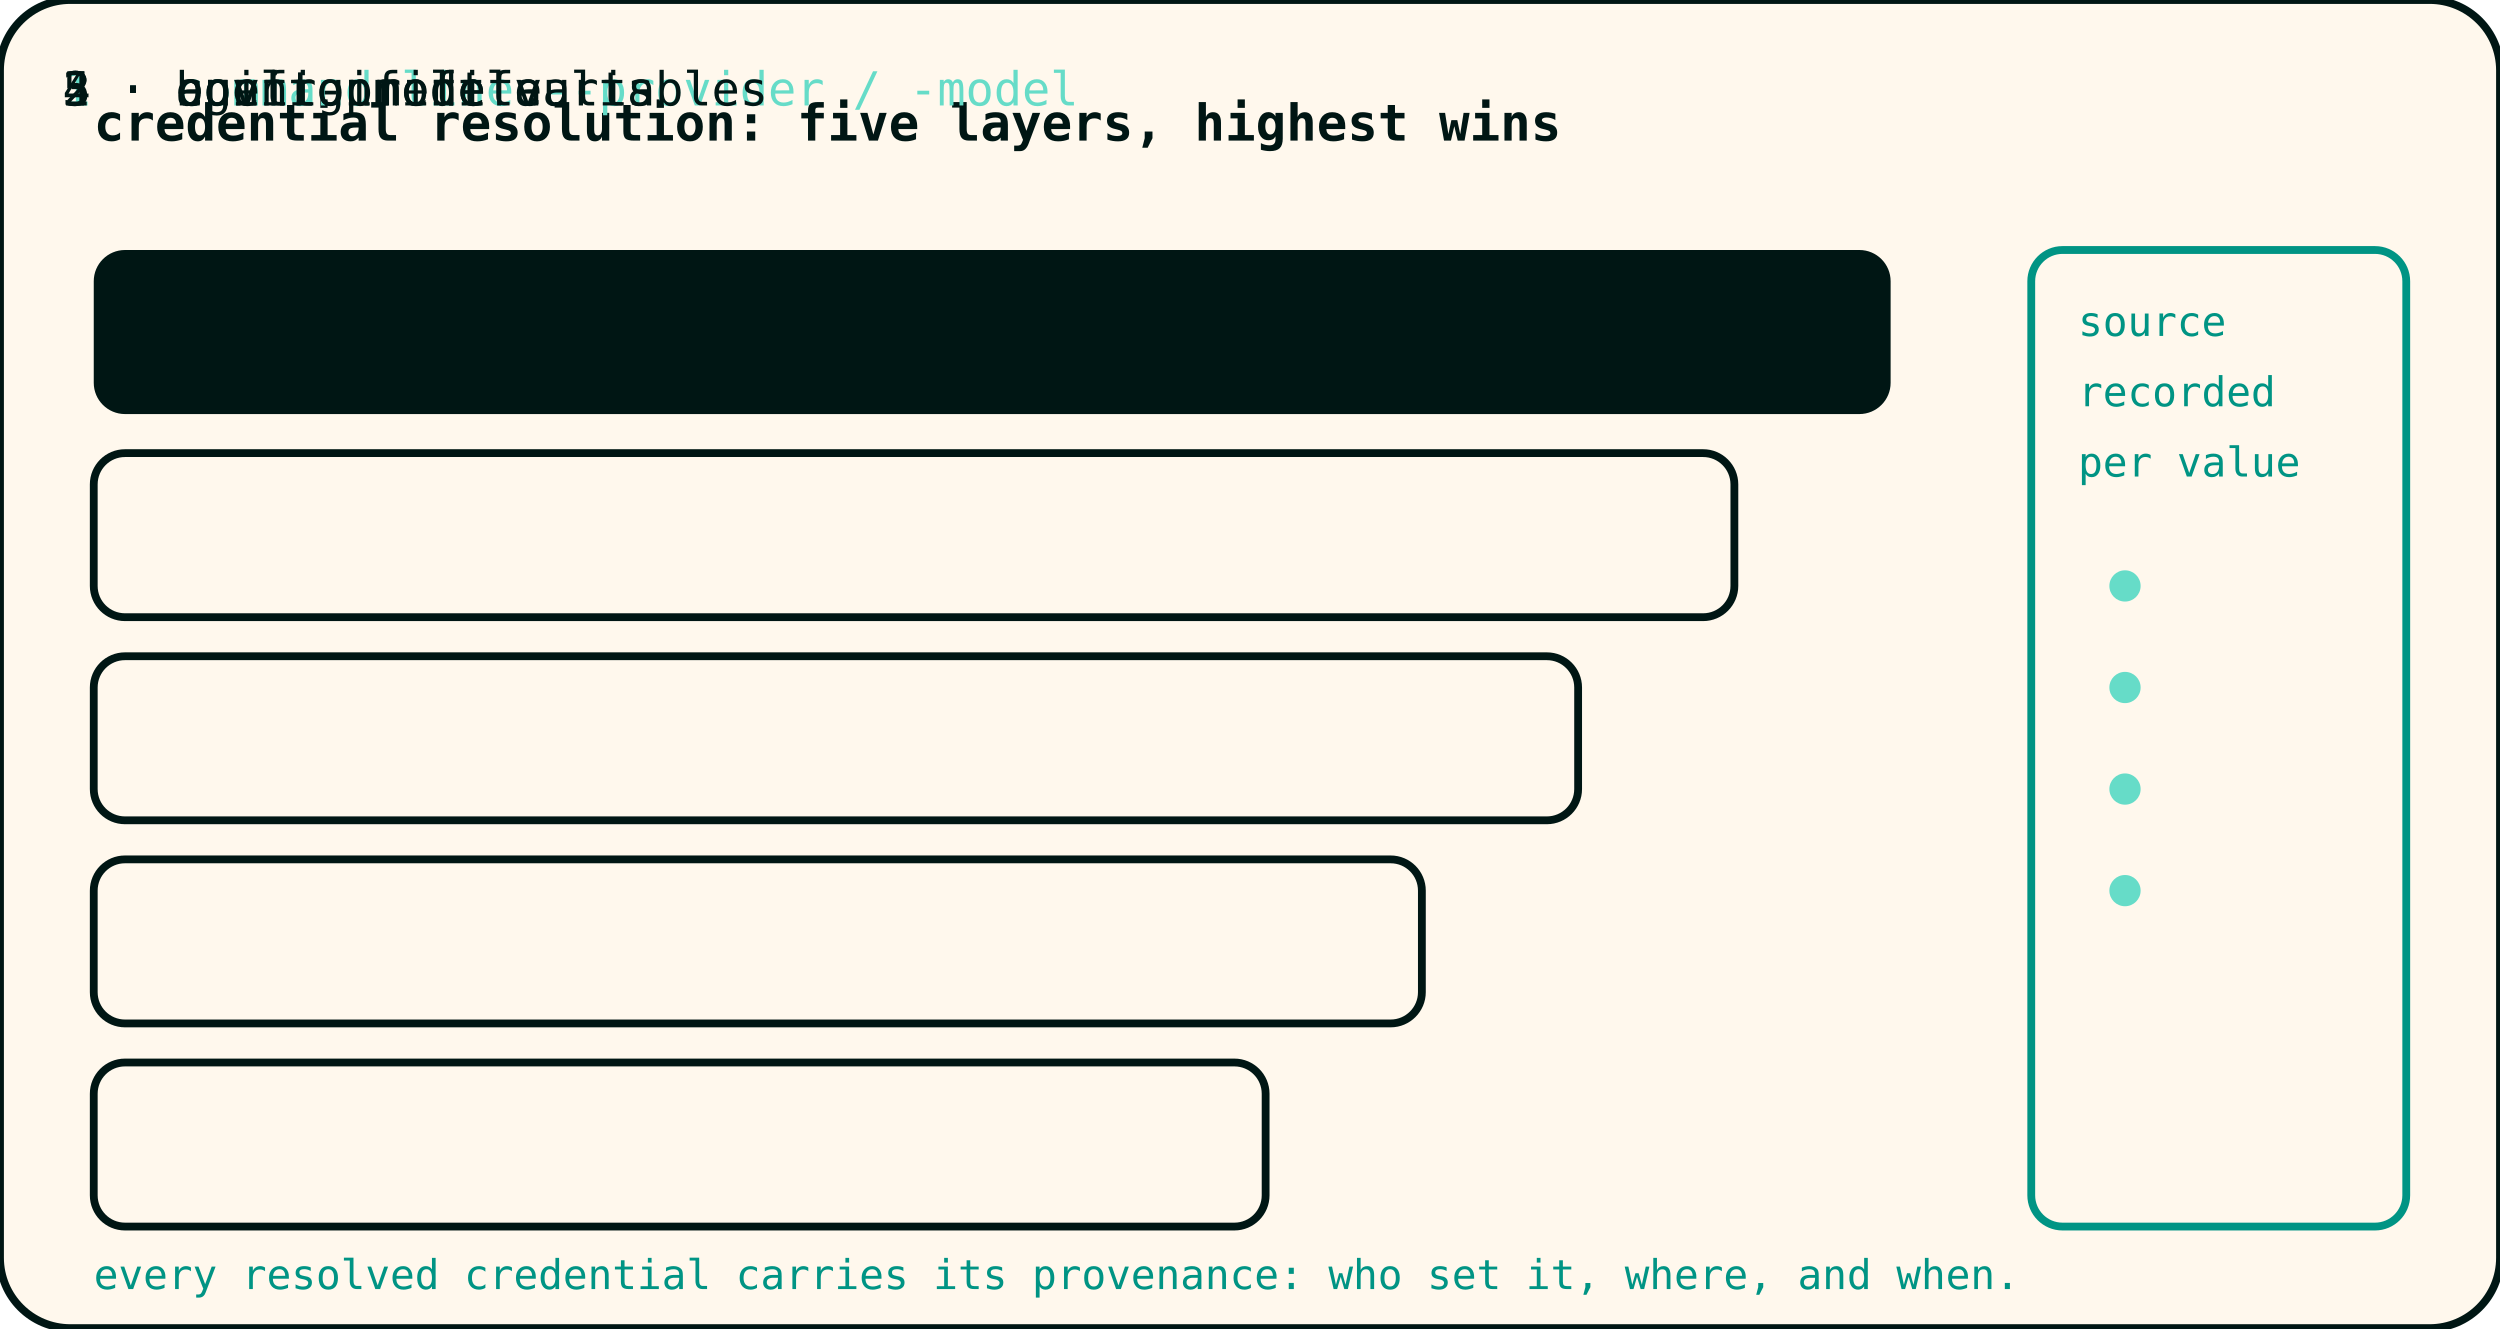
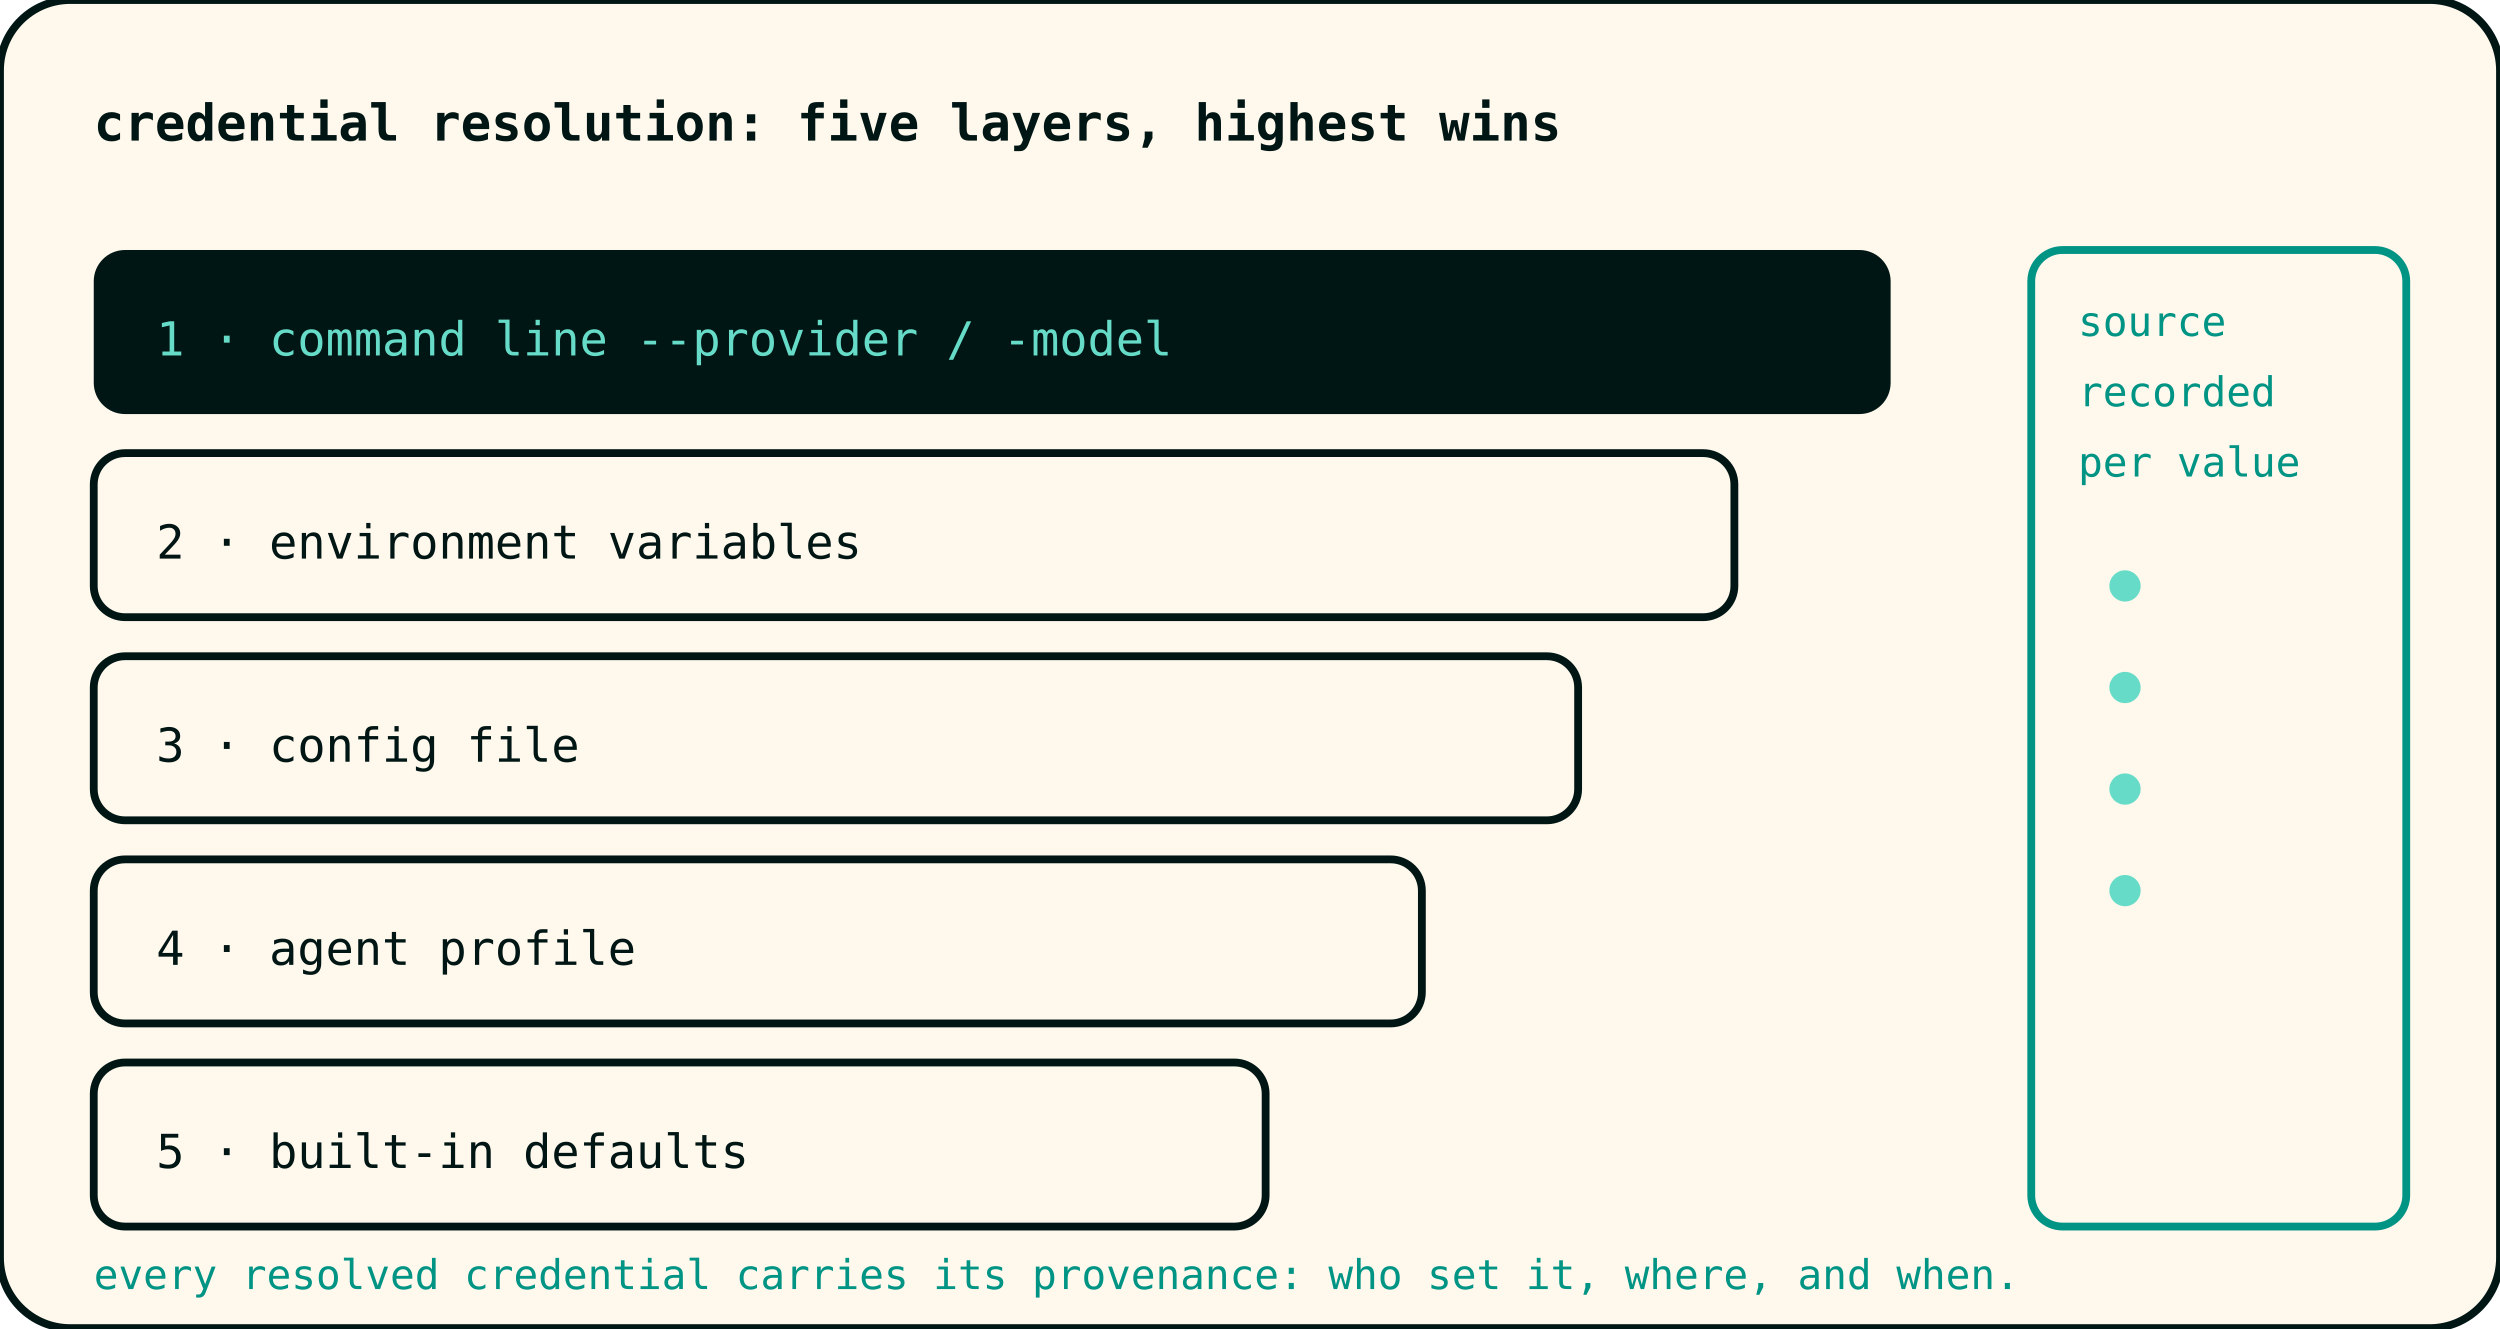
<svg xmlns="http://www.w3.org/2000/svg" viewBox="0 0 640 340" width="640" height="340" role="img" aria-label="Five-layer credential resolution with provenance: command line, environment, config file, agent profile, then built-in defaults">
  <style>
    .box { fill: #FFF8ED; stroke: #001614; stroke-width: 2; }
    .lbl { font-family: 'Geist Mono', ui-monospace, monospace; font-size: 13px; fill: #001614; }
    .sub { font-family: 'Geist Mono', ui-monospace, monospace; font-size: 10.5px; fill: #009484; }
    .mono { font-family: 'Geist Mono', ui-monospace, monospace; }
    .layer { animation: scan 3.2s ease-in-out infinite; }
    @keyframes scan { 0%,100%{ opacity:.5 } 50%{ opacity:1 } }
    .l2 { animation-delay: .45s; } .l3 { animation-delay: .9s; } .l4 { animation-delay: 1.35s; } .l5 { animation-delay: 1.8s; }
    @media (prefers-reduced-motion: reduce){ .layer{ animation:none; opacity:.85 } }
  </style>
  <rect x="0" y="0" width="640" height="340" rx="18" class="box" />
  <text x="24" y="36" class="lbl" font-weight="bold">credential resolution: five layers, highest wins</text>
  <g font-family="'Geist Mono',ui-monospace,monospace" font-size="12">
    <g class="layer">
      <rect x="24" y="64" width="460" height="42" rx="8" fill="#001614" />
-       <text x="16" y="27" fill="#66DCC8">1 · command line --provider / -model</text>
+       <text x="40" y="91" fill="#66DCC8">1 · command line --provider / -model</text>
    </g>
    <g class="layer l2">
      <rect x="24" y="116" width="420" height="42" rx="8" class="box" />
-       <text x="16" y="27" fill="#001614">2 · environment variables</text>
+       <text x="40" y="143" fill="#001614">2 · environment variables</text>
    </g>
    <g class="layer l3">
      <rect x="24" y="168" width="380" height="42" rx="8" class="box" />
-       <text x="16" y="27" fill="#001614">3 · config file</text>
+       <text x="40" y="195" fill="#001614">3 · config file</text>
    </g>
    <g class="layer l4">
      <rect x="24" y="220" width="340" height="42" rx="8" class="box" />
-       <text x="16" y="27" fill="#001614">4 · agent profile</text>
+       <text x="40" y="247" fill="#001614">4 · agent profile</text>
    </g>
    <g class="layer l5">
      <rect x="24" y="272" width="300" height="42" rx="8" class="box" />
-       <text x="16" y="27" fill="#001614">5 · built-in defaults</text>
+       <text x="40" y="299" fill="#001614">5 · built-in defaults</text>
    </g>
  </g>
  <g transform="translate(520 64)">
    <rect width="96" height="250" rx="8" fill="#FFF8ED" stroke="#009484" stroke-width="2" />
    <text x="12" y="22" class="sub">source</text>
    <text x="12" y="40" class="sub">recorded</text>
    <text x="12" y="58" class="sub">per value</text>
    <g fill="#66DCC8">
      <circle cx="24" cy="86" r="4" />
      <circle cx="24" cy="112" r="4" />
      <circle cx="24" cy="138" r="4" />
      <circle cx="24" cy="164" r="4" />
    </g>
  </g>
  <text x="24" y="330" class="sub">every resolved credential carries its provenance: who set it, where, and when.</text>
</svg>
